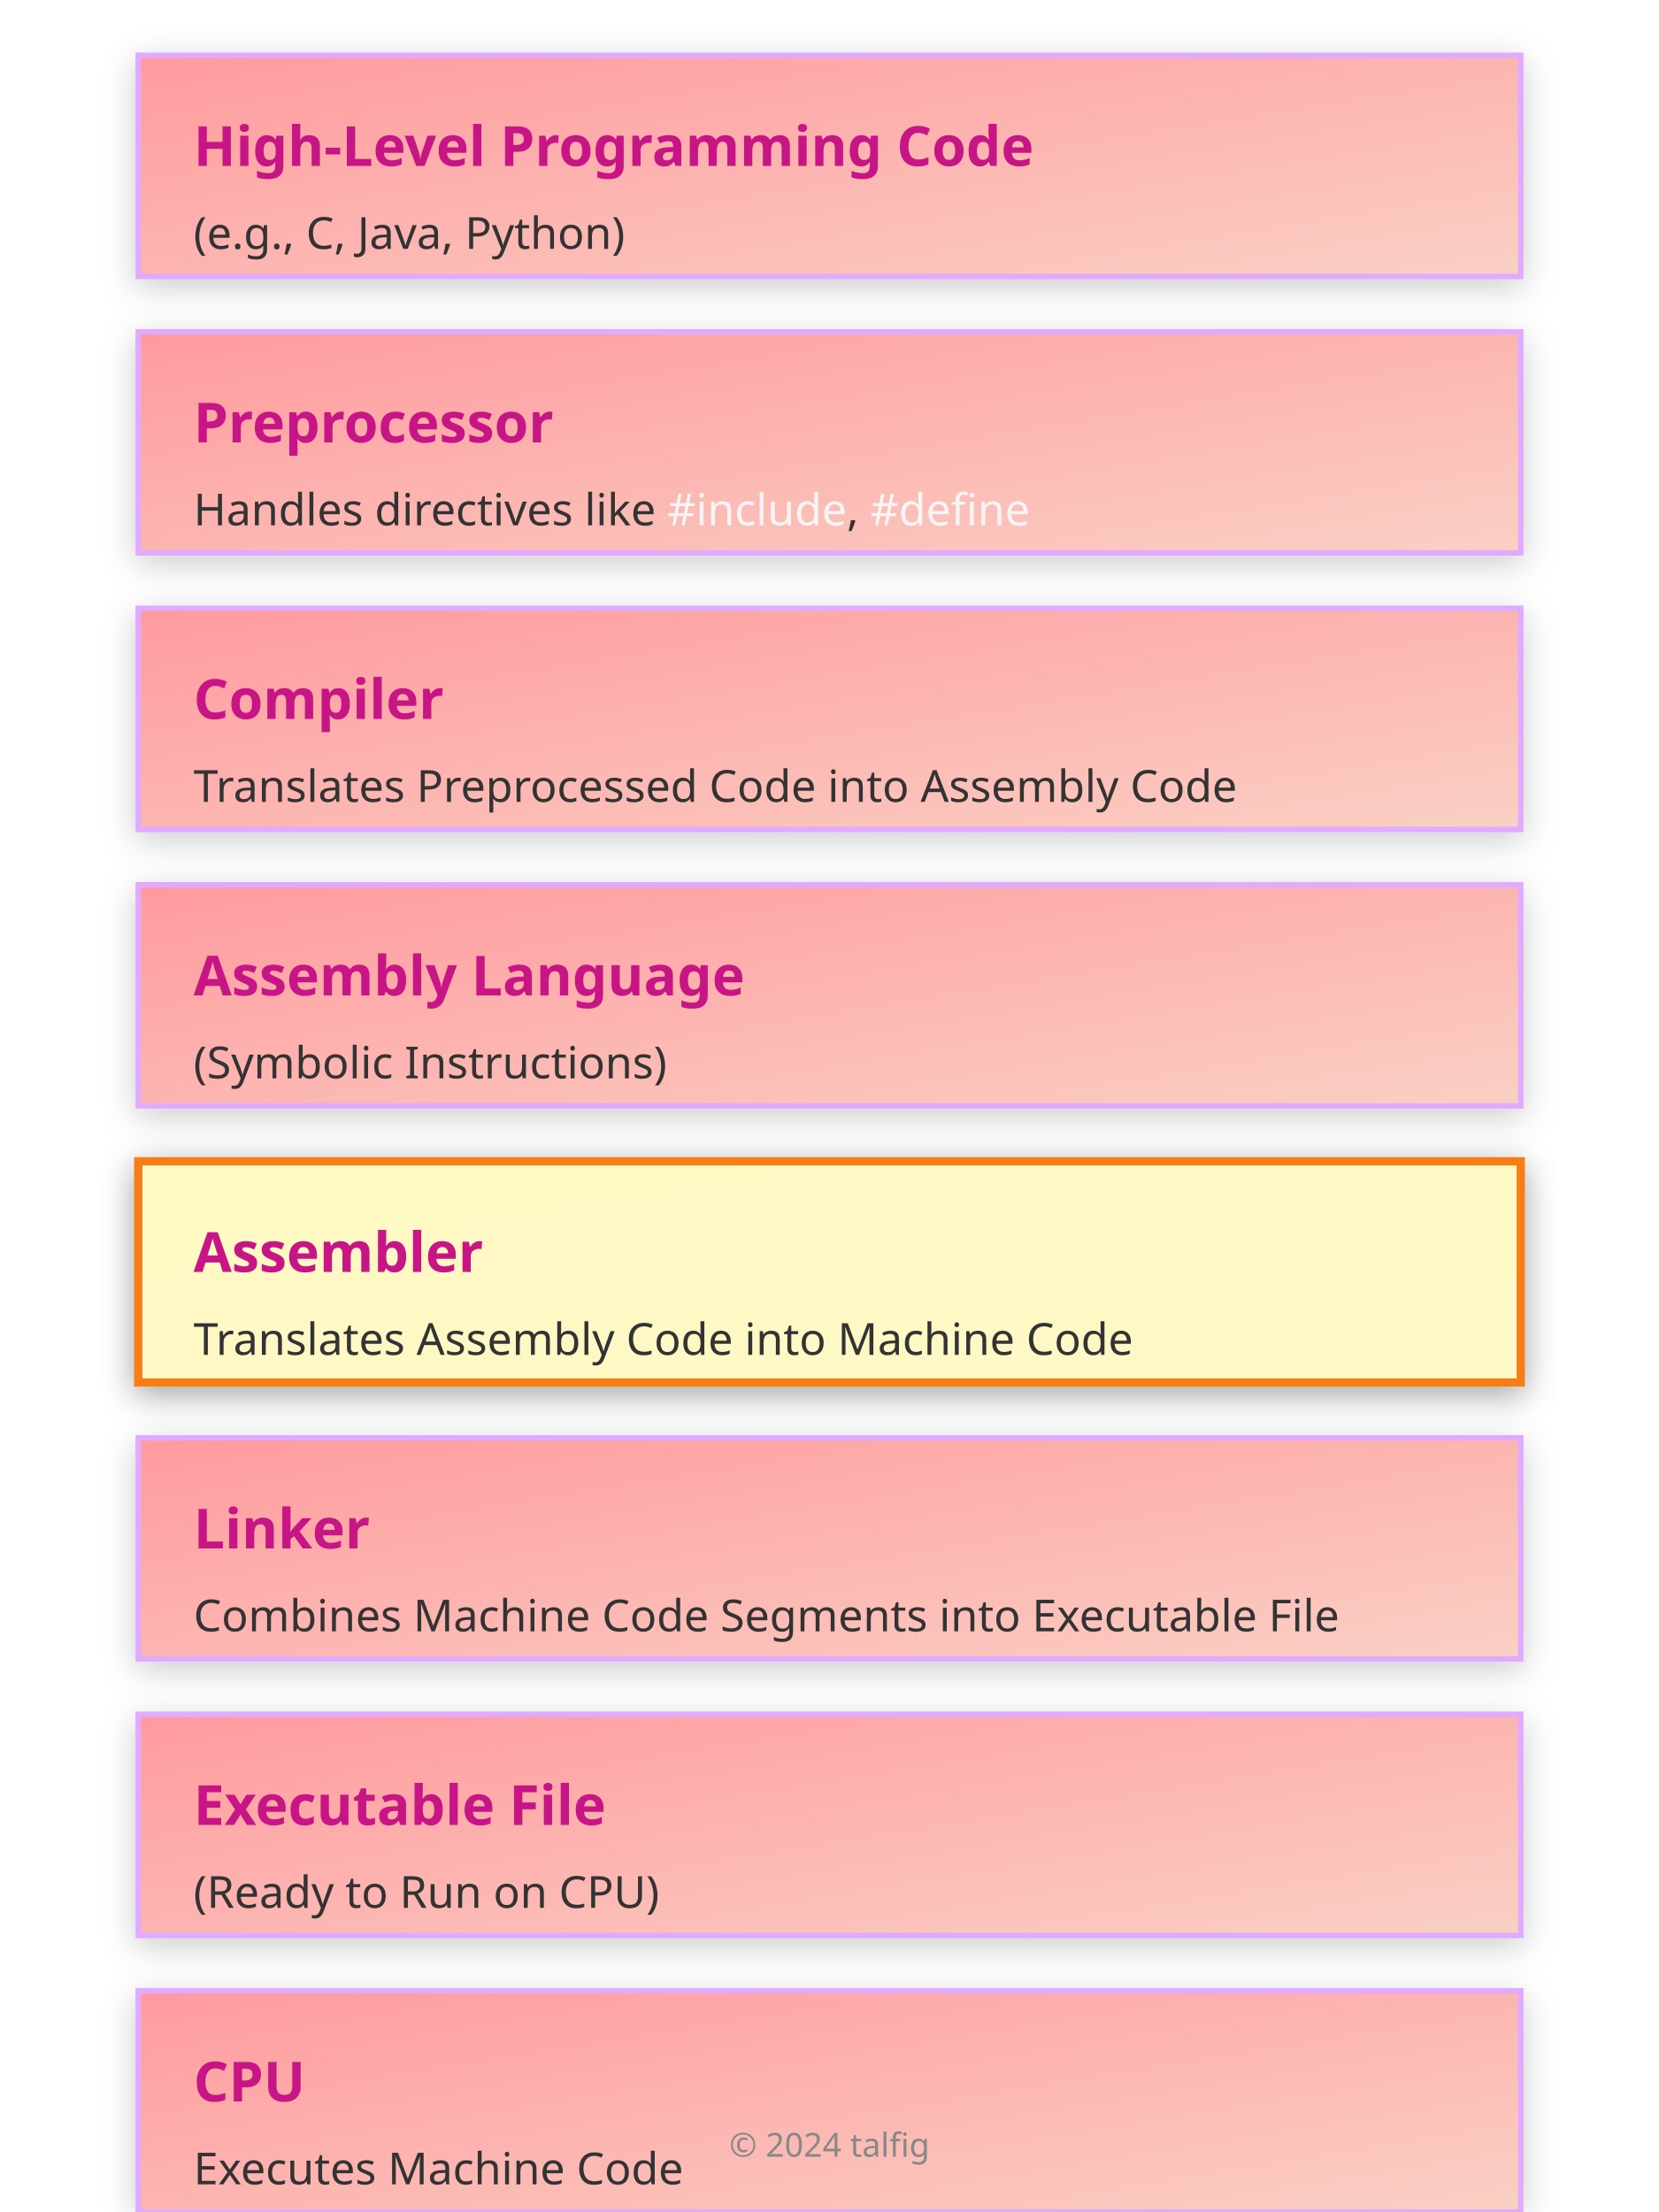
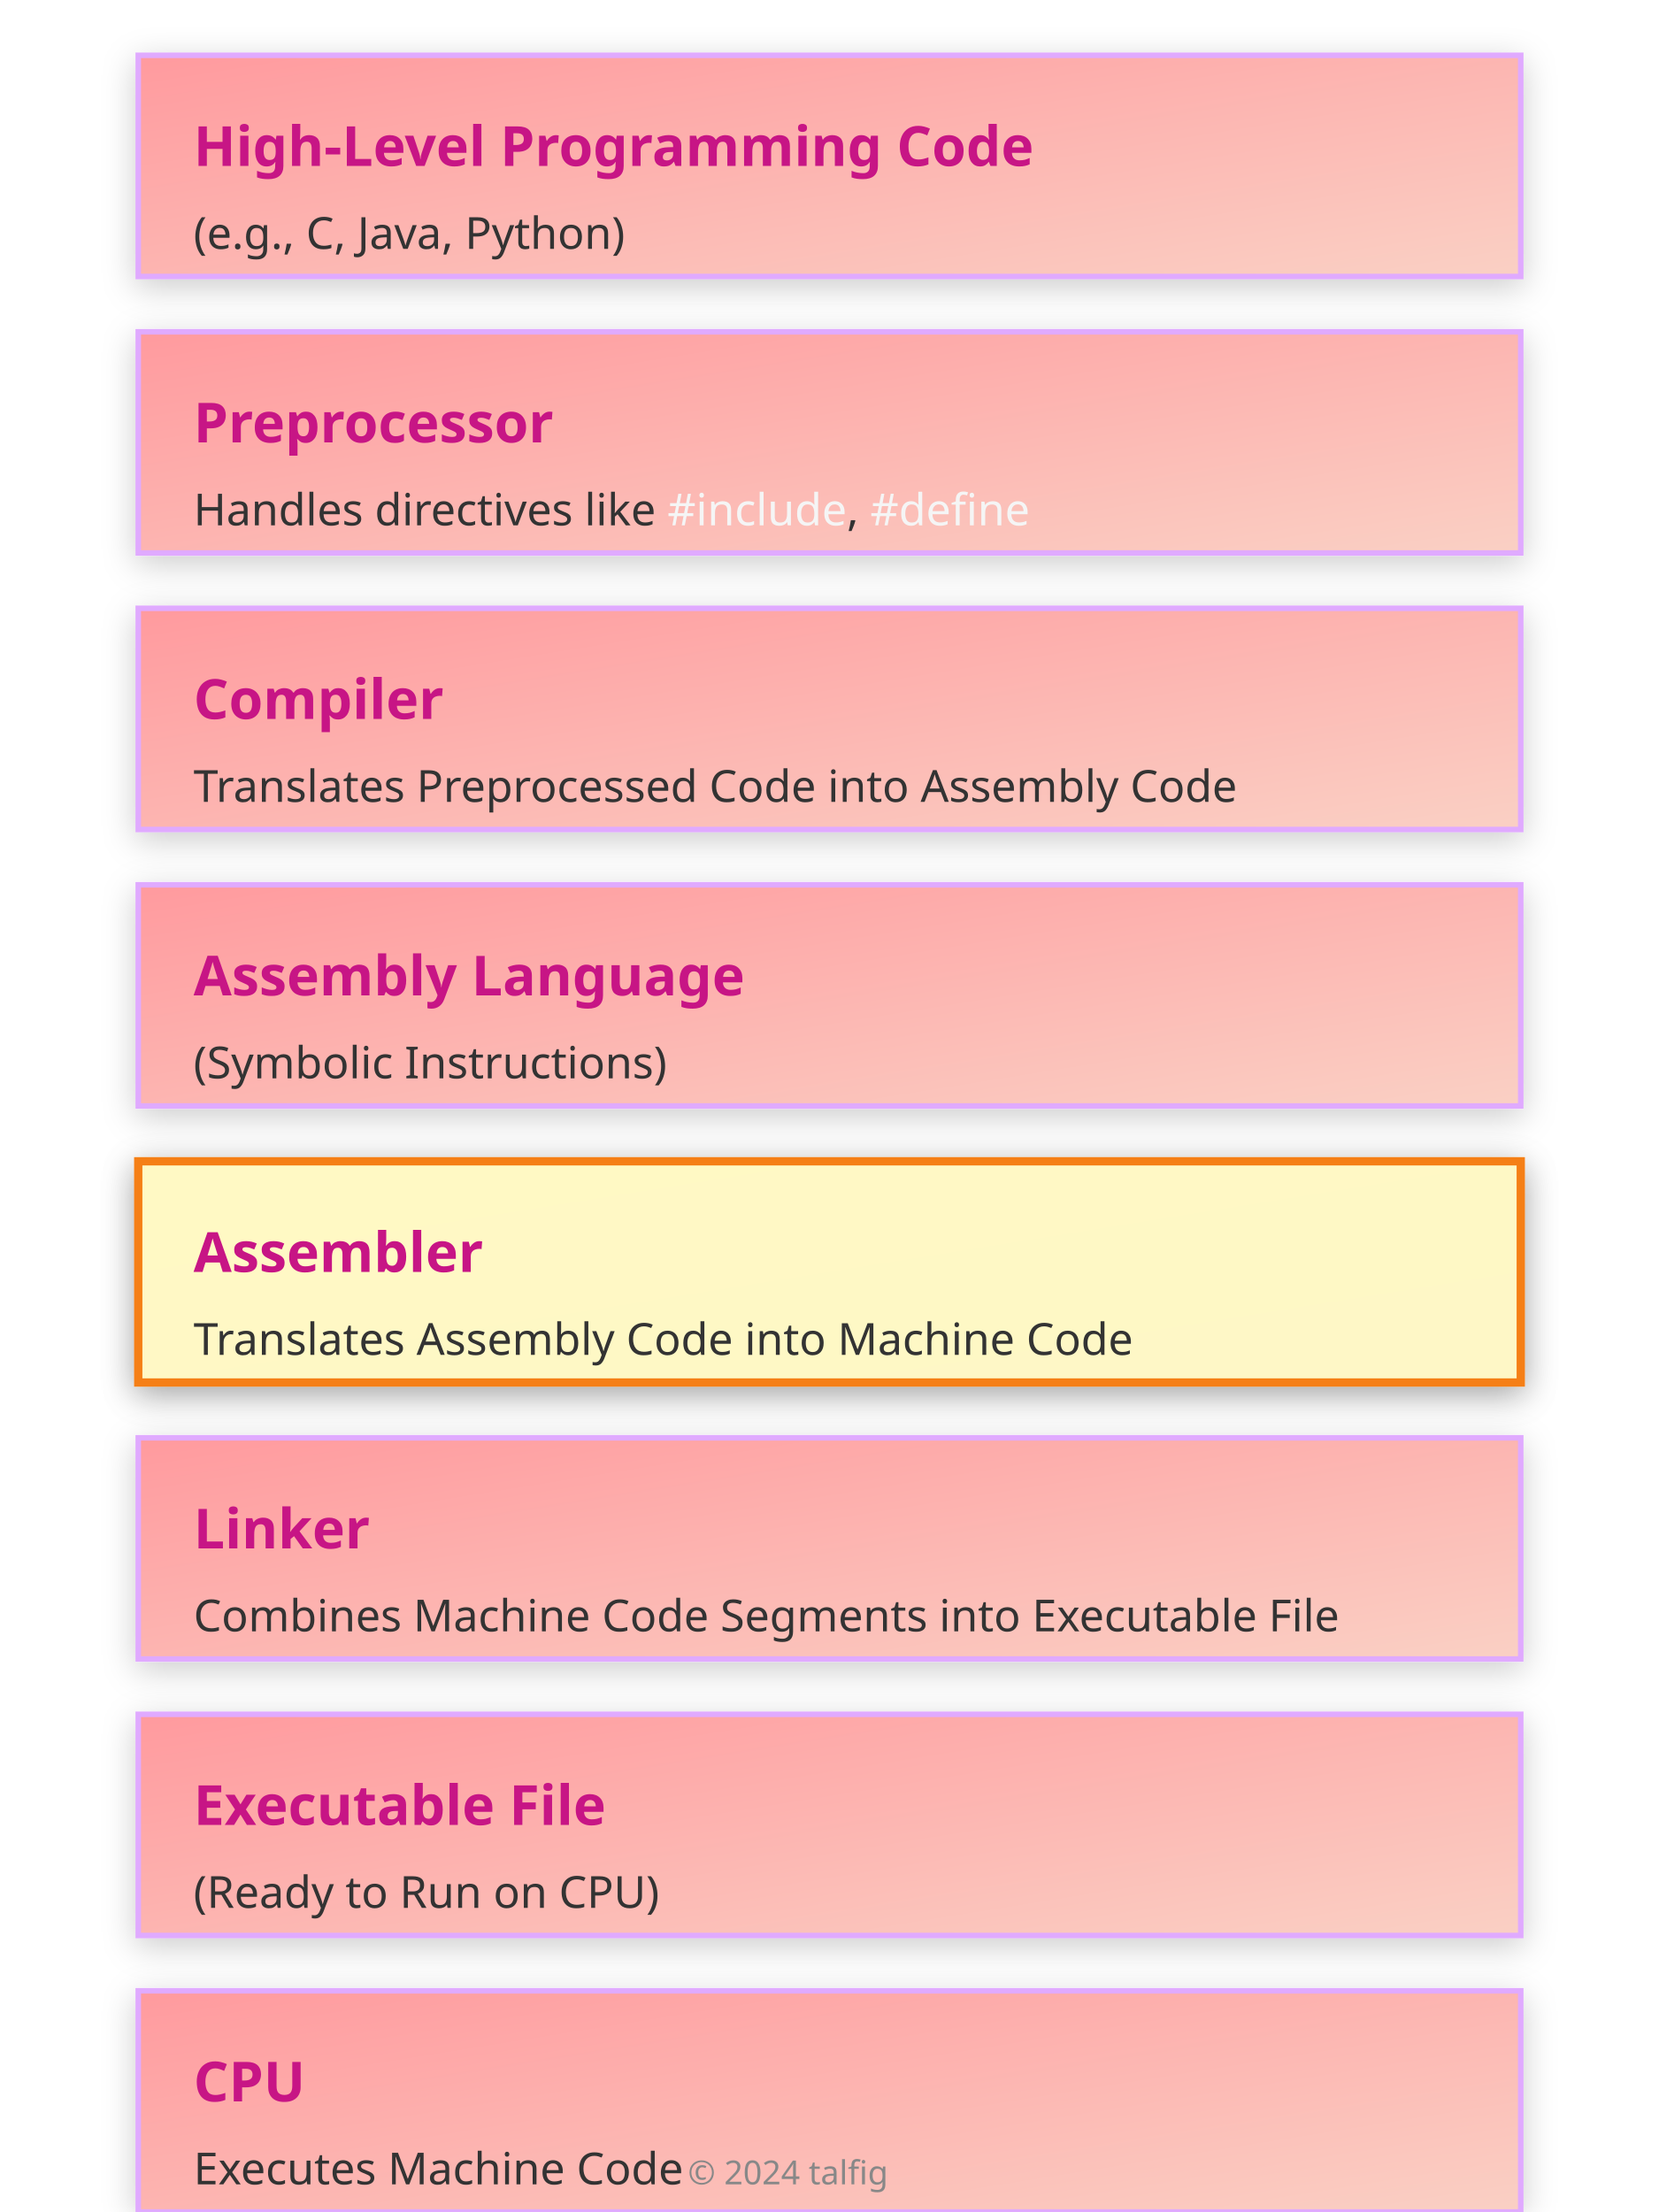
<svg xmlns="http://www.w3.org/2000/svg" width="600" height="800" viewBox="0 0 600 800">
  <style>
    .box {
      fill: url(#boxGradient);
      stroke: #e0aaff;
      stroke-width: 2;
      filter: drop-shadow(0 3px 6px rgba(0,0,0,0.2));
    }
    .arrow {
      font-size: 30px;
      fill: #4b0082;
      opacity: 0;
    }
    .arrow-animation {
      animation: moveArrow 1.5s linear infinite;
    }
    .highlight {
      fill: url(#highlightGradient);
      stroke: #f57f17;
      stroke-width: 3;
    }
    .text {
      font-size: 16px;
      fill: #333;
      font-family: 'Segoe UI', Tahoma, Geneva, Verdana, sans-serif;
    }
    .title {
      font-size: 20px;
      fill: #c71585;
      font-weight: bold;
      font-family: 'Segoe UI', Tahoma, Geneva, Verdana, sans-serif;
    }
    @keyframes moveArrow {
      0% { transform: translateY(0); opacity: 1; }
      50% { opacity: 1; }
      100% { transform: translateY(80px); opacity: 0; }
    }
    .pointer {
      fill: #f57f17;
    }
    .watermark {
      font-size: 12px;
      fill: #888;
      text-anchor: middle;
      font-family: 'Segoe UI', Tahoma, Geneva, Verdana, sans-serif;
    }
  </style>
  <defs>
    <linearGradient id="boxGradient" x1="0%" y1="0%" x2="100%" y2="100%">
      <stop offset="0%" style="stop-color:#ff9a9e;stop-opacity:1" />
      <stop offset="100%" style="stop-color:#fad0c4;stop-opacity:1" />
    </linearGradient>
    <linearGradient id="highlightGradient" x1="0%" y1="0%" x2="100%" y2="100%">
      <stop offset="0%" style="stop-color:#fff9c4;stop-opacity:1" />
      <stop offset="100%" style="stop-color:#fef7c6;stop-opacity:1" />
    </linearGradient>
  </defs>
  <rect x="50" y="20" width="500" height="80" class="box" />
  <text x="70" y="60" class="title">High-Level Programming Code</text>
  <text x="70" y="90" class="text">(e.g., C, Java, Python)</text>
  <rect x="50" y="120" width="500" height="80" class="box" />
  <text x="70" y="160" class="title">Preprocessor</text>
  <text x="70" y="190" class="text">Handles directives like <tspan fill="#f5f5f5">#include</tspan>, <tspan fill="#f5f5f5">#define</tspan>
  </text>
  <rect x="50" y="220" width="500" height="80" class="box" />
  <text x="70" y="260" class="title">Compiler</text>
  <text x="70" y="290" class="text">Translates Preprocessed Code into Assembly Code</text>
  <rect x="50" y="320" width="500" height="80" class="box" />
  <text x="70" y="360" class="title">Assembly Language</text>
  <text x="70" y="390" class="text">(Symbolic Instructions)</text>
  <rect x="50" y="420" width="500" height="80" class="box" />
  <text x="70" y="460" class="title">Assembler</text>
  <text x="70" y="490" class="text">Translates Assembly Code into Machine Code</text>
  <rect x="50" y="520" width="500" height="80" class="box" />
  <text x="70" y="560" class="title">Linker</text>
  <text x="70" y="590" class="text">Combines Machine Code Segments into Executable File</text>
  <rect x="50" y="620" width="500" height="80" class="box" />
  <text x="70" y="660" class="title">Executable File</text>
  <text x="70" y="690" class="text">(Ready to Run on CPU)</text>
  <rect x="50" y="720" width="500" height="80" class="box" />
  <text x="70" y="760" class="title">CPU</text>
  <text x="70" y="790" class="text">Executes Machine Code</text>
  <text x="280" y="110" class="arrow arrow-animation">⇩</text>
  <text x="280" y="210" class="arrow arrow-animation">⇩</text>
  <text x="280" y="310" class="arrow arrow-animation">⇩</text>
  <text x="280" y="410" class="arrow arrow-animation">⇩</text>
  <text x="280" y="510" class="arrow arrow-animation">⇩</text>
  <text x="280" y="610" class="arrow arrow-animation">⇩</text>
  <text x="280" y="710" class="arrow arrow-animation">⇩</text>
  <rect x="50" y="420" width="500" height="80" class="box highlight" />
  <text x="70" y="460" class="title">Assembler</text>
  <text x="70" y="490" class="text">Translates Assembly Code into Machine Code</text>
-   <text x="300" y="780" class="watermark">© 2024 talfig</text>
+   <text x="285" y="790" class="watermark">© 2024 talfig</text>
</svg>
